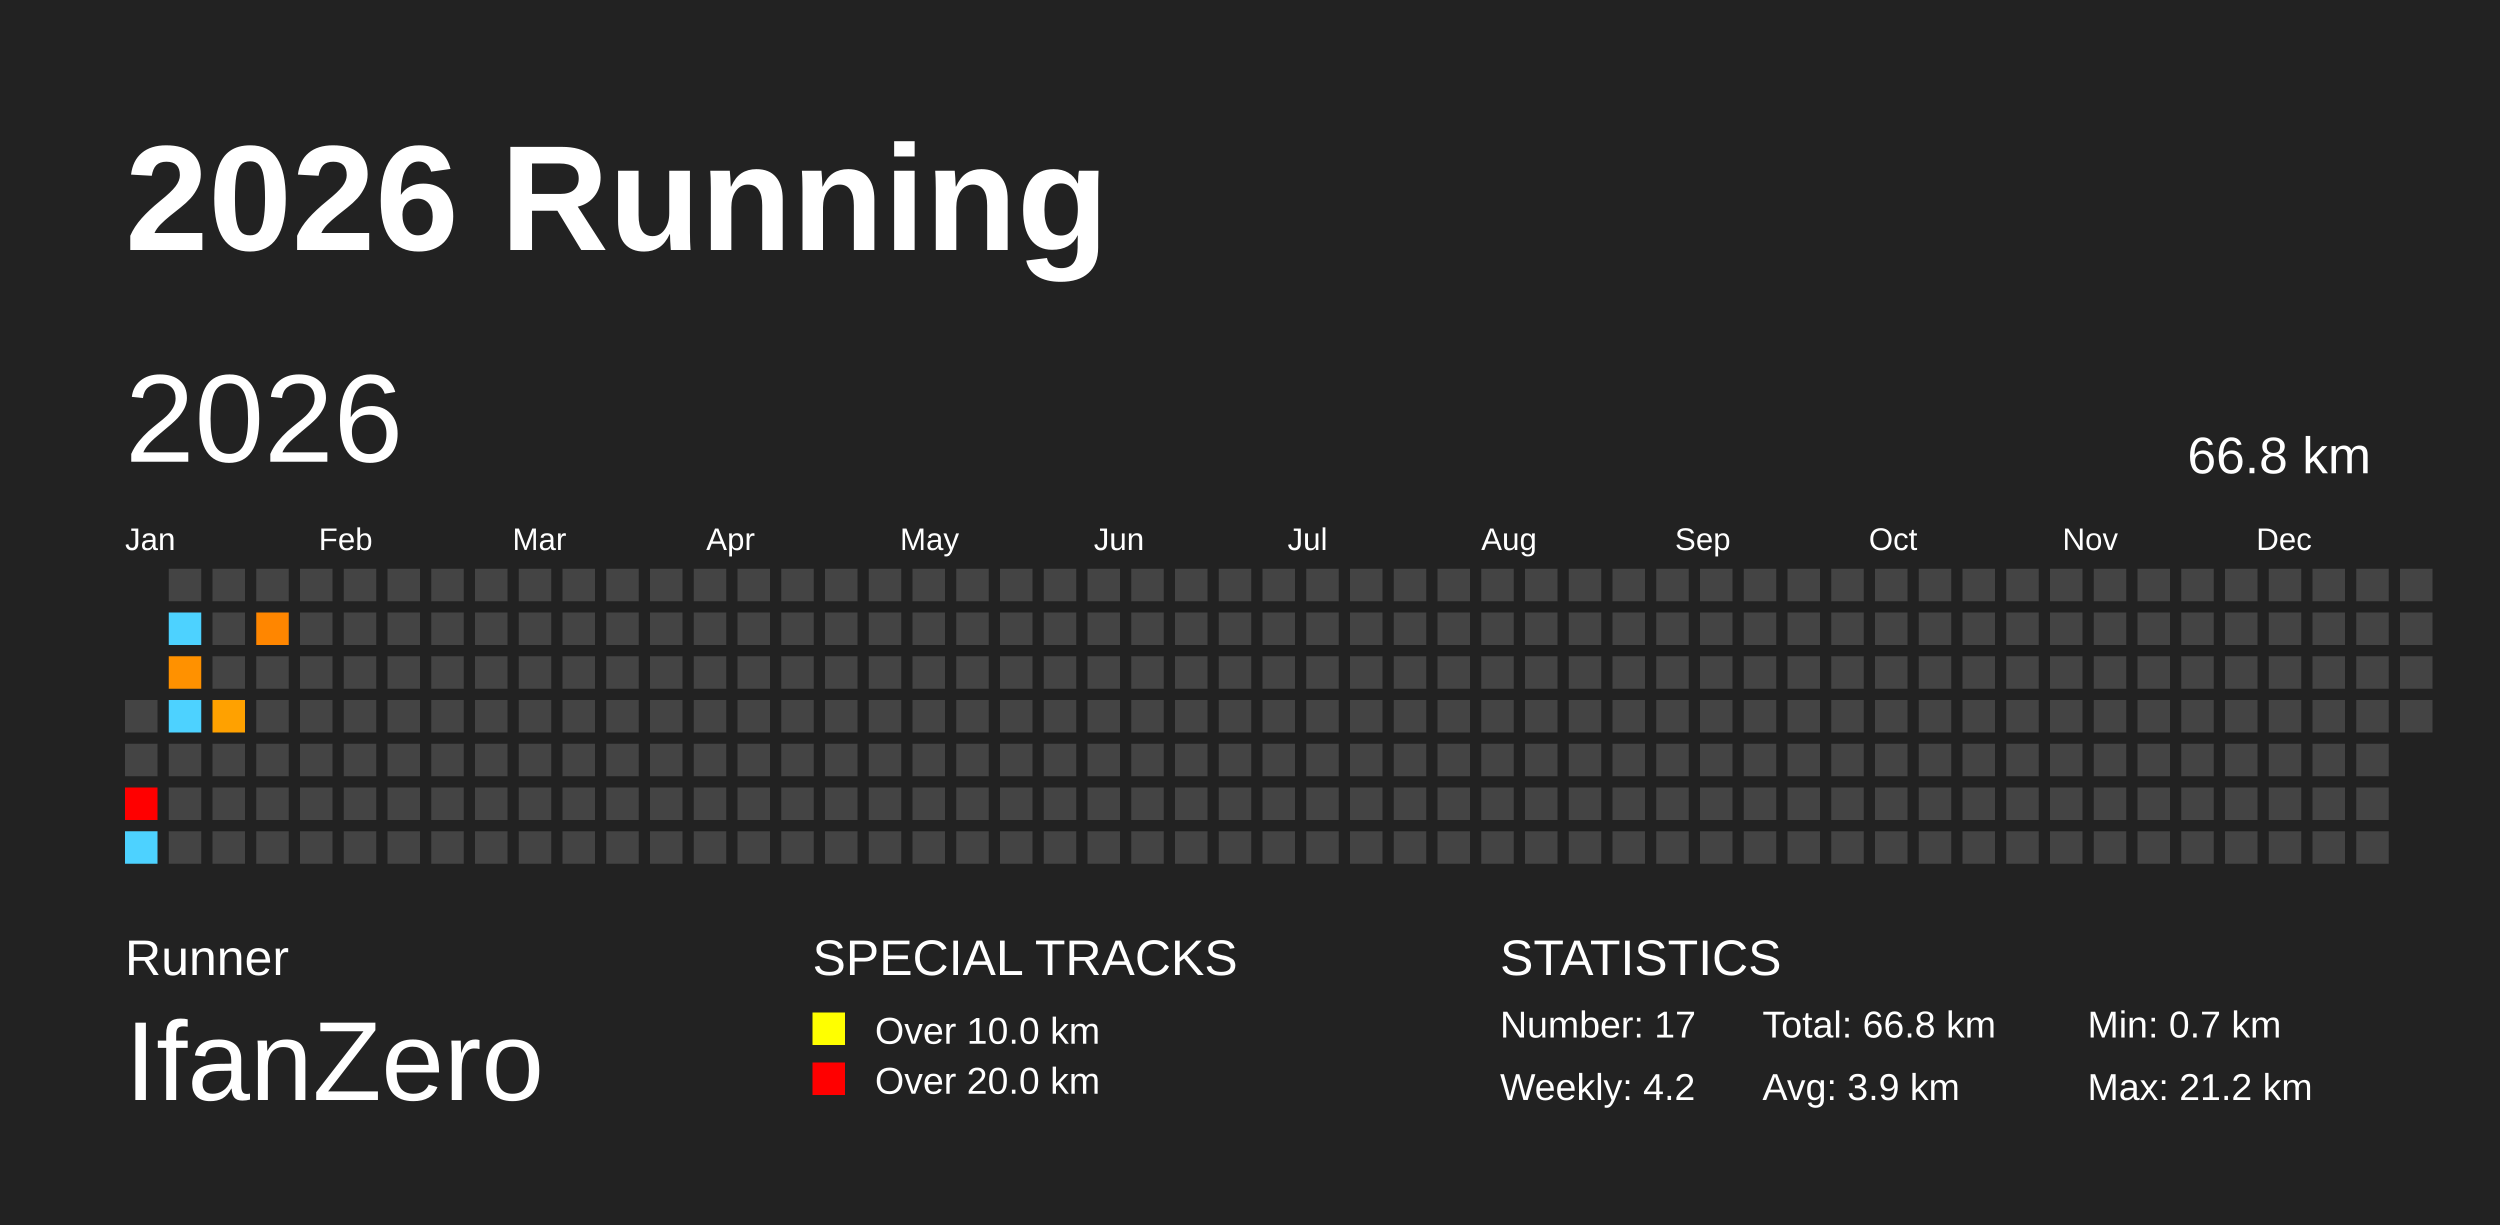
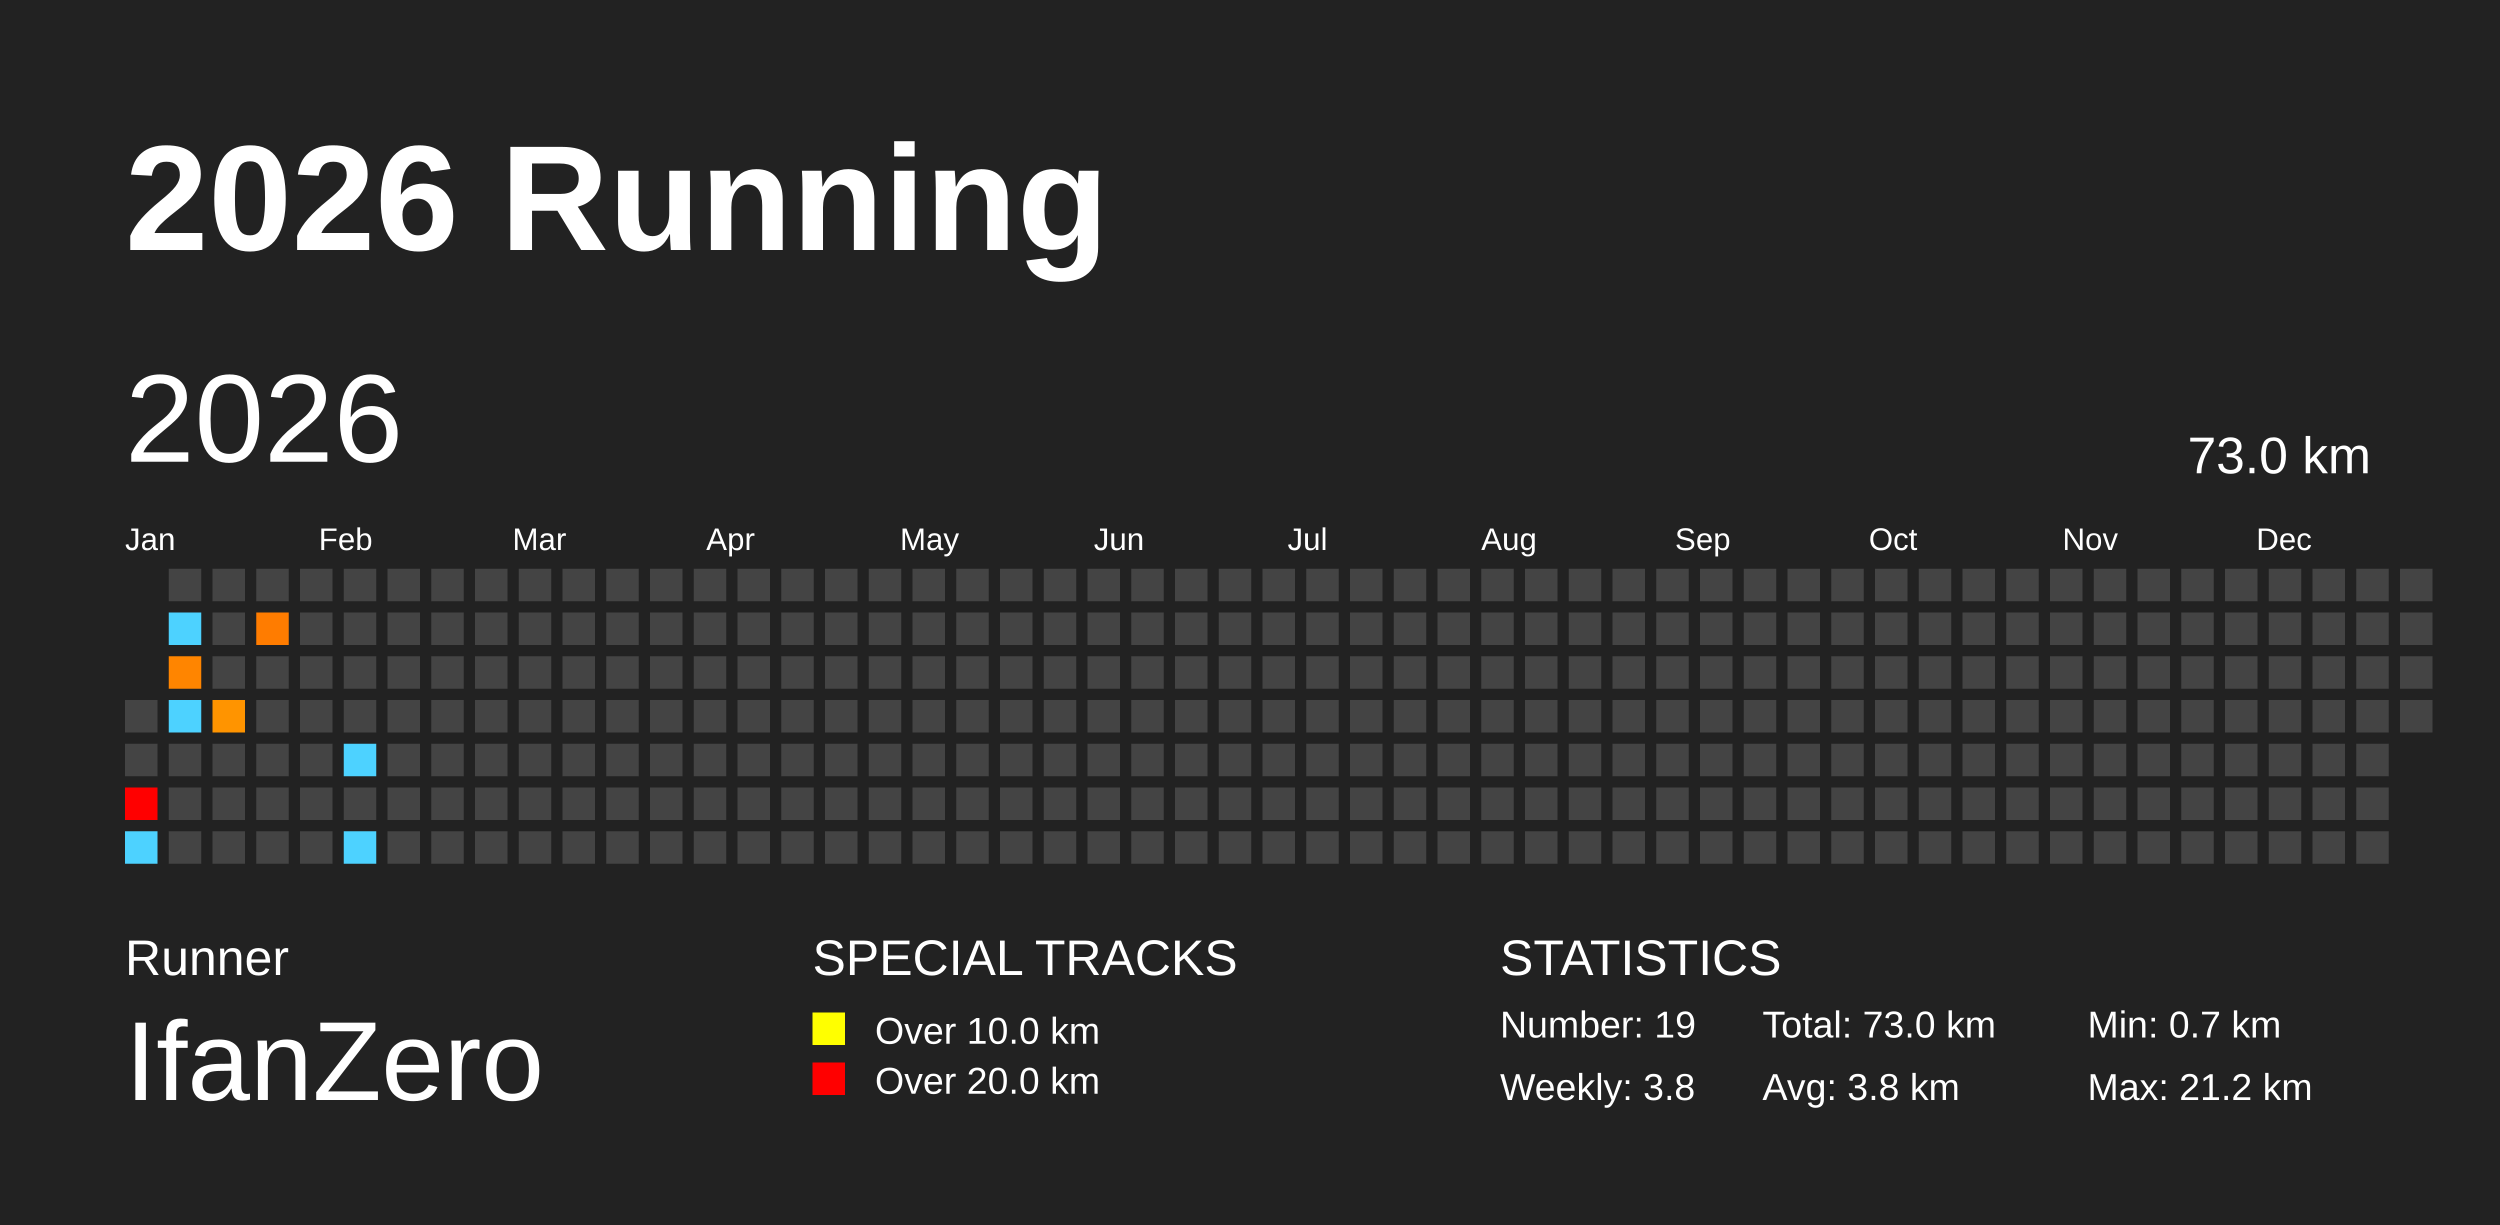
<svg xmlns="http://www.w3.org/2000/svg" baseProfile="full" height="98mm" version="1.1" viewBox="0,0,200,98" width="200mm">
  <defs />
  <rect fill="#222222" height="98" width="200" x="0" y="0" />
  <text fill="#FFFFFF" style="font-size:12px; font-family:Arial; font-weight:bold;" x="10" y="20">2026 Running</text>
  <text fill="#FFFFFF" style="font-size:4px; font-family:Arial" x="10" y="78">Runner</text>
  <text fill="#FFFFFF" style="font-size:9px; font-family:Arial" x="10" y="88">IfanZero</text>
  <text fill="#FFFFFF" style="font-size:4px; font-family:Arial" x="65" y="78">SPECIAL TRACKS</text>
  <rect fill="yellow" height="2.6" width="2.6" x="65" y="81" />
  <text fill="#FFFFFF" style="font-size:3px; font-family:Arial" x="70" y="83.5">Over 10.0 km</text>
  <rect fill="red" height="2.6" width="2.6" x="65" y="85" />
  <text fill="#FFFFFF" style="font-size:3px; font-family:Arial" x="70" y="87.5">Over 20.0 km</text>
  <text fill="#FFFFFF" style="font-size:4px; font-family:Arial" x="120" y="78">STATISTICS</text>
-   <text fill="#FFFFFF" style="font-size:3px; font-family:Arial" x="120" y="83">Number: 17</text>
-   <text fill="#FFFFFF" style="font-size:3px; font-family:Arial" x="120" y="88">Weekly: 4.2</text>
-   <text fill="#FFFFFF" style="font-size:3px; font-family:Arial" x="141" y="83">Total: 66.8 km</text>
-   <text fill="#FFFFFF" style="font-size:3px; font-family:Arial" x="141" y="88">Avg: 3.9 km</text>
+   <text fill="#FFFFFF" style="font-size:3px; font-family:Arial" x="120" y="83">Number: 19</text>
+   <text fill="#FFFFFF" style="font-size:3px; font-family:Arial" x="120" y="88">Weekly: 3.8</text>
+   <text fill="#FFFFFF" style="font-size:3px; font-family:Arial" x="141" y="83">Total: 73.0 km</text>
+   <text fill="#FFFFFF" style="font-size:3px; font-family:Arial" x="141" y="88">Avg: 3.8 km</text>
  <text fill="#FFFFFF" style="font-size:3px; font-family:Arial" x="167" y="83">Min: 0.7 km</text>
  <text fill="#FFFFFF" style="font-size:3px; font-family:Arial" x="167" y="88">Max: 21.2 km</text>
  <text dominant-baseline="hanging" fill="#FFFFFF" style="font-size:10.0px; font-family:Arial;" x="10" y="30">2026</text>
-   <text dominant-baseline="hanging" fill="#FFFFFF" style="font-size:4.125px; font-family:Arial;" x="175" y="35">66.8 km</text>
+   <text dominant-baseline="hanging" fill="#FFFFFF" style="font-size:4.125px; font-family:Arial;" x="175" y="35">73.0 km</text>
  <text fill="#FFFFFF" style="font-size:2.5px; font-family:Arial" x="10.0" y="44">Jan</text>
  <text fill="#FFFFFF" style="font-size:2.5px; font-family:Arial" x="25.5" y="44">Feb</text>
  <text fill="#FFFFFF" style="font-size:2.5px; font-family:Arial" x="41.0" y="44">Mar</text>
  <text fill="#FFFFFF" style="font-size:2.5px; font-family:Arial" x="56.5" y="44">Apr</text>
  <text fill="#FFFFFF" style="font-size:2.5px; font-family:Arial" x="72.0" y="44">May</text>
  <text fill="#FFFFFF" style="font-size:2.5px; font-family:Arial" x="87.5" y="44">Jun</text>
  <text fill="#FFFFFF" style="font-size:2.5px; font-family:Arial" x="103.0" y="44">Jul</text>
  <text fill="#FFFFFF" style="font-size:2.5px; font-family:Arial" x="118.5" y="44">Aug</text>
  <text fill="#FFFFFF" style="font-size:2.5px; font-family:Arial" x="134.0" y="44">Sep</text>
  <text fill="#FFFFFF" style="font-size:2.5px; font-family:Arial" x="149.5" y="44">Oct</text>
  <text fill="#FFFFFF" style="font-size:2.5px; font-family:Arial" x="165.0" y="44">Nov</text>
  <text fill="#FFFFFF" style="font-size:2.5px; font-family:Arial" x="180.5" y="44">Dec</text>
  <rect fill="#444444" height="2.6" width="2.6" x="10.0" y="56.0" />
  <rect fill="#444444" height="2.6" width="2.6" x="10.0" y="59.5" />
  <rect fill="red" height="2.6" width="2.6" x="10.0" y="63.0" />
  <rect fill="#4dd2ff" height="2.6" width="2.6" x="10.0" y="66.5" />
  <rect fill="#444444" height="2.6" width="2.6" x="13.5" y="45.5" />
  <rect fill="#4dd2ff" height="2.6" width="2.6" x="13.5" y="49.0" />
-   <rect fill="#ff9100" height="2.6" width="2.6" x="13.5" y="52.5" />
+   <rect fill="#ff8500" height="2.6" width="2.6" x="13.5" y="52.5" />
  <rect fill="#4dd2ff" height="2.6" width="2.6" x="13.5" y="56.0" />
  <rect fill="#444444" height="2.6" width="2.6" x="13.5" y="59.5" />
  <rect fill="#444444" height="2.6" width="2.6" x="13.5" y="63.0" />
  <rect fill="#444444" height="2.6" width="2.6" x="13.5" y="66.5" />
  <rect fill="#444444" height="2.6" width="2.6" x="17.0" y="45.5" />
  <rect fill="#444444" height="2.6" width="2.6" x="17.0" y="49.0" />
  <rect fill="#444444" height="2.6" width="2.6" x="17.0" y="52.5" />
-   <rect fill="#ffa100" height="2.6" width="2.6" x="17.0" y="56.0" />
+   <rect fill="#ff9400" height="2.6" width="2.6" x="17.0" y="56.0" />
  <rect fill="#444444" height="2.6" width="2.6" x="17.0" y="59.5" />
  <rect fill="#444444" height="2.6" width="2.6" x="17.0" y="63.0" />
  <rect fill="#444444" height="2.6" width="2.6" x="17.0" y="66.5" />
  <rect fill="#444444" height="2.6" width="2.6" x="20.5" y="45.5" />
-   <rect fill="#ff8600" height="2.6" width="2.6" x="20.5" y="49.0" />
+   <rect fill="#ff7c00" height="2.6" width="2.6" x="20.5" y="49.0" />
  <rect fill="#444444" height="2.6" width="2.6" x="20.5" y="52.5" />
  <rect fill="#444444" height="2.6" width="2.6" x="20.5" y="56.0" />
  <rect fill="#444444" height="2.6" width="2.6" x="20.5" y="59.5" />
  <rect fill="#444444" height="2.6" width="2.6" x="20.5" y="63.0" />
  <rect fill="#444444" height="2.6" width="2.6" x="20.5" y="66.5" />
  <rect fill="#444444" height="2.6" width="2.6" x="24.0" y="45.5" />
  <rect fill="#444444" height="2.6" width="2.6" x="24.0" y="49.0" />
  <rect fill="#444444" height="2.6" width="2.6" x="24.0" y="52.5" />
  <rect fill="#444444" height="2.6" width="2.6" x="24.0" y="56.0" />
  <rect fill="#444444" height="2.6" width="2.6" x="24.0" y="59.5" />
  <rect fill="#444444" height="2.6" width="2.6" x="24.0" y="63.0" />
  <rect fill="#444444" height="2.6" width="2.6" x="24.0" y="66.5" />
  <rect fill="#444444" height="2.6" width="2.6" x="27.5" y="45.5" />
  <rect fill="#444444" height="2.6" width="2.6" x="27.5" y="49.0" />
  <rect fill="#444444" height="2.6" width="2.6" x="27.5" y="52.5" />
  <rect fill="#444444" height="2.6" width="2.6" x="27.5" y="56.0" />
-   <rect fill="#444444" height="2.6" width="2.6" x="27.5" y="59.5" />
+   <rect fill="#4dd2ff" height="2.6" width="2.6" x="27.5" y="59.5" />
  <rect fill="#444444" height="2.6" width="2.6" x="27.5" y="63.0" />
-   <rect fill="#444444" height="2.6" width="2.6" x="27.5" y="66.5" />
+   <rect fill="#4dd2ff" height="2.6" width="2.6" x="27.5" y="66.5" />
  <rect fill="#444444" height="2.6" width="2.6" x="31.0" y="45.5" />
  <rect fill="#444444" height="2.6" width="2.6" x="31.0" y="49.0" />
  <rect fill="#444444" height="2.6" width="2.6" x="31.0" y="52.5" />
  <rect fill="#444444" height="2.6" width="2.6" x="31.0" y="56.0" />
  <rect fill="#444444" height="2.6" width="2.6" x="31.0" y="59.5" />
  <rect fill="#444444" height="2.6" width="2.6" x="31.0" y="63.0" />
  <rect fill="#444444" height="2.6" width="2.6" x="31.0" y="66.5" />
  <rect fill="#444444" height="2.6" width="2.6" x="34.5" y="45.5" />
  <rect fill="#444444" height="2.6" width="2.6" x="34.5" y="49.0" />
  <rect fill="#444444" height="2.6" width="2.6" x="34.5" y="52.5" />
  <rect fill="#444444" height="2.6" width="2.6" x="34.5" y="56.0" />
  <rect fill="#444444" height="2.6" width="2.6" x="34.5" y="59.5" />
  <rect fill="#444444" height="2.6" width="2.6" x="34.5" y="63.0" />
  <rect fill="#444444" height="2.6" width="2.6" x="34.5" y="66.5" />
  <rect fill="#444444" height="2.6" width="2.6" x="38.0" y="45.5" />
  <rect fill="#444444" height="2.6" width="2.6" x="38.0" y="49.0" />
  <rect fill="#444444" height="2.6" width="2.6" x="38.0" y="52.5" />
  <rect fill="#444444" height="2.6" width="2.6" x="38.0" y="56.0" />
  <rect fill="#444444" height="2.6" width="2.6" x="38.0" y="59.5" />
  <rect fill="#444444" height="2.6" width="2.6" x="38.0" y="63.0" />
  <rect fill="#444444" height="2.6" width="2.6" x="38.0" y="66.5" />
  <rect fill="#444444" height="2.6" width="2.6" x="41.5" y="45.5" />
  <rect fill="#444444" height="2.6" width="2.6" x="41.5" y="49.0" />
  <rect fill="#444444" height="2.6" width="2.6" x="41.5" y="52.5" />
  <rect fill="#444444" height="2.6" width="2.6" x="41.5" y="56.0" />
  <rect fill="#444444" height="2.6" width="2.6" x="41.5" y="59.5" />
  <rect fill="#444444" height="2.6" width="2.6" x="41.5" y="63.0" />
  <rect fill="#444444" height="2.6" width="2.6" x="41.5" y="66.5" />
  <rect fill="#444444" height="2.6" width="2.6" x="45.0" y="45.5" />
  <rect fill="#444444" height="2.6" width="2.6" x="45.0" y="49.0" />
  <rect fill="#444444" height="2.6" width="2.6" x="45.0" y="52.5" />
  <rect fill="#444444" height="2.6" width="2.6" x="45.0" y="56.0" />
  <rect fill="#444444" height="2.6" width="2.6" x="45.0" y="59.5" />
  <rect fill="#444444" height="2.6" width="2.6" x="45.0" y="63.0" />
  <rect fill="#444444" height="2.6" width="2.6" x="45.0" y="66.5" />
  <rect fill="#444444" height="2.6" width="2.6" x="48.5" y="45.5" />
  <rect fill="#444444" height="2.6" width="2.6" x="48.5" y="49.0" />
  <rect fill="#444444" height="2.6" width="2.6" x="48.5" y="52.5" />
  <rect fill="#444444" height="2.6" width="2.6" x="48.5" y="56.0" />
  <rect fill="#444444" height="2.6" width="2.6" x="48.5" y="59.5" />
  <rect fill="#444444" height="2.6" width="2.6" x="48.5" y="63.0" />
  <rect fill="#444444" height="2.6" width="2.6" x="48.5" y="66.5" />
  <rect fill="#444444" height="2.6" width="2.6" x="52.0" y="45.5" />
  <rect fill="#444444" height="2.6" width="2.6" x="52.0" y="49.0" />
  <rect fill="#444444" height="2.6" width="2.6" x="52.0" y="52.5" />
  <rect fill="#444444" height="2.6" width="2.6" x="52.0" y="56.0" />
  <rect fill="#444444" height="2.6" width="2.6" x="52.0" y="59.5" />
  <rect fill="#444444" height="2.6" width="2.6" x="52.0" y="63.0" />
  <rect fill="#444444" height="2.6" width="2.6" x="52.0" y="66.5" />
  <rect fill="#444444" height="2.6" width="2.6" x="55.5" y="45.5" />
  <rect fill="#444444" height="2.6" width="2.6" x="55.5" y="49.0" />
  <rect fill="#444444" height="2.6" width="2.6" x="55.5" y="52.5" />
  <rect fill="#444444" height="2.6" width="2.6" x="55.5" y="56.0" />
  <rect fill="#444444" height="2.6" width="2.6" x="55.5" y="59.5" />
  <rect fill="#444444" height="2.6" width="2.6" x="55.5" y="63.0" />
  <rect fill="#444444" height="2.6" width="2.6" x="55.5" y="66.5" />
  <rect fill="#444444" height="2.6" width="2.6" x="59.0" y="45.5" />
  <rect fill="#444444" height="2.6" width="2.6" x="59.0" y="49.0" />
  <rect fill="#444444" height="2.6" width="2.6" x="59.0" y="52.5" />
  <rect fill="#444444" height="2.6" width="2.6" x="59.0" y="56.0" />
  <rect fill="#444444" height="2.6" width="2.6" x="59.0" y="59.5" />
  <rect fill="#444444" height="2.6" width="2.6" x="59.0" y="63.0" />
  <rect fill="#444444" height="2.6" width="2.6" x="59.0" y="66.5" />
  <rect fill="#444444" height="2.6" width="2.6" x="62.5" y="45.5" />
  <rect fill="#444444" height="2.6" width="2.6" x="62.5" y="49.0" />
  <rect fill="#444444" height="2.6" width="2.6" x="62.5" y="52.5" />
  <rect fill="#444444" height="2.6" width="2.6" x="62.5" y="56.0" />
  <rect fill="#444444" height="2.6" width="2.6" x="62.5" y="59.5" />
  <rect fill="#444444" height="2.6" width="2.6" x="62.5" y="63.0" />
  <rect fill="#444444" height="2.6" width="2.6" x="62.5" y="66.5" />
  <rect fill="#444444" height="2.6" width="2.6" x="66.0" y="45.5" />
  <rect fill="#444444" height="2.6" width="2.6" x="66.0" y="49.0" />
  <rect fill="#444444" height="2.6" width="2.6" x="66.0" y="52.5" />
  <rect fill="#444444" height="2.6" width="2.6" x="66.0" y="56.0" />
  <rect fill="#444444" height="2.6" width="2.6" x="66.0" y="59.5" />
  <rect fill="#444444" height="2.6" width="2.6" x="66.0" y="63.0" />
  <rect fill="#444444" height="2.6" width="2.6" x="66.0" y="66.5" />
  <rect fill="#444444" height="2.6" width="2.6" x="69.5" y="45.5" />
  <rect fill="#444444" height="2.6" width="2.6" x="69.5" y="49.0" />
  <rect fill="#444444" height="2.6" width="2.6" x="69.5" y="52.5" />
  <rect fill="#444444" height="2.6" width="2.6" x="69.5" y="56.0" />
  <rect fill="#444444" height="2.6" width="2.6" x="69.5" y="59.5" />
  <rect fill="#444444" height="2.6" width="2.6" x="69.5" y="63.0" />
  <rect fill="#444444" height="2.6" width="2.6" x="69.5" y="66.5" />
  <rect fill="#444444" height="2.6" width="2.6" x="73.0" y="45.5" />
  <rect fill="#444444" height="2.6" width="2.6" x="73.0" y="49.0" />
  <rect fill="#444444" height="2.6" width="2.6" x="73.0" y="52.5" />
  <rect fill="#444444" height="2.6" width="2.6" x="73.0" y="56.0" />
  <rect fill="#444444" height="2.6" width="2.6" x="73.0" y="59.5" />
  <rect fill="#444444" height="2.6" width="2.6" x="73.0" y="63.0" />
  <rect fill="#444444" height="2.6" width="2.6" x="73.0" y="66.5" />
  <rect fill="#444444" height="2.6" width="2.6" x="76.5" y="45.5" />
  <rect fill="#444444" height="2.6" width="2.6" x="76.5" y="49.0" />
  <rect fill="#444444" height="2.6" width="2.6" x="76.5" y="52.5" />
  <rect fill="#444444" height="2.6" width="2.6" x="76.5" y="56.0" />
  <rect fill="#444444" height="2.6" width="2.6" x="76.5" y="59.5" />
  <rect fill="#444444" height="2.6" width="2.6" x="76.5" y="63.0" />
  <rect fill="#444444" height="2.6" width="2.6" x="76.5" y="66.5" />
  <rect fill="#444444" height="2.6" width="2.6" x="80.0" y="45.5" />
  <rect fill="#444444" height="2.6" width="2.6" x="80.0" y="49.0" />
  <rect fill="#444444" height="2.6" width="2.6" x="80.0" y="52.5" />
  <rect fill="#444444" height="2.6" width="2.6" x="80.0" y="56.0" />
  <rect fill="#444444" height="2.6" width="2.6" x="80.0" y="59.5" />
  <rect fill="#444444" height="2.6" width="2.6" x="80.0" y="63.0" />
  <rect fill="#444444" height="2.6" width="2.6" x="80.0" y="66.5" />
  <rect fill="#444444" height="2.6" width="2.6" x="83.5" y="45.5" />
  <rect fill="#444444" height="2.6" width="2.6" x="83.5" y="49.0" />
  <rect fill="#444444" height="2.6" width="2.6" x="83.5" y="52.5" />
  <rect fill="#444444" height="2.6" width="2.6" x="83.5" y="56.0" />
  <rect fill="#444444" height="2.6" width="2.6" x="83.5" y="59.5" />
  <rect fill="#444444" height="2.6" width="2.6" x="83.5" y="63.0" />
  <rect fill="#444444" height="2.6" width="2.6" x="83.5" y="66.5" />
  <rect fill="#444444" height="2.6" width="2.6" x="87.0" y="45.5" />
  <rect fill="#444444" height="2.6" width="2.6" x="87.0" y="49.0" />
  <rect fill="#444444" height="2.6" width="2.6" x="87.0" y="52.5" />
  <rect fill="#444444" height="2.6" width="2.6" x="87.0" y="56.0" />
  <rect fill="#444444" height="2.6" width="2.6" x="87.0" y="59.5" />
  <rect fill="#444444" height="2.6" width="2.6" x="87.0" y="63.0" />
  <rect fill="#444444" height="2.6" width="2.6" x="87.0" y="66.5" />
  <rect fill="#444444" height="2.6" width="2.6" x="90.5" y="45.5" />
  <rect fill="#444444" height="2.6" width="2.6" x="90.5" y="49.0" />
  <rect fill="#444444" height="2.6" width="2.6" x="90.5" y="52.5" />
  <rect fill="#444444" height="2.6" width="2.6" x="90.5" y="56.0" />
  <rect fill="#444444" height="2.6" width="2.6" x="90.5" y="59.5" />
  <rect fill="#444444" height="2.6" width="2.6" x="90.5" y="63.0" />
  <rect fill="#444444" height="2.6" width="2.6" x="90.5" y="66.5" />
  <rect fill="#444444" height="2.6" width="2.6" x="94.0" y="45.5" />
  <rect fill="#444444" height="2.6" width="2.6" x="94.0" y="49.0" />
  <rect fill="#444444" height="2.6" width="2.6" x="94.0" y="52.5" />
  <rect fill="#444444" height="2.6" width="2.6" x="94.0" y="56.0" />
  <rect fill="#444444" height="2.6" width="2.6" x="94.0" y="59.5" />
  <rect fill="#444444" height="2.6" width="2.6" x="94.0" y="63.0" />
  <rect fill="#444444" height="2.6" width="2.6" x="94.0" y="66.5" />
  <rect fill="#444444" height="2.6" width="2.6" x="97.5" y="45.5" />
  <rect fill="#444444" height="2.6" width="2.6" x="97.5" y="49.0" />
  <rect fill="#444444" height="2.6" width="2.6" x="97.5" y="52.5" />
  <rect fill="#444444" height="2.6" width="2.6" x="97.5" y="56.0" />
  <rect fill="#444444" height="2.6" width="2.6" x="97.5" y="59.5" />
  <rect fill="#444444" height="2.6" width="2.6" x="97.5" y="63.0" />
  <rect fill="#444444" height="2.6" width="2.6" x="97.5" y="66.5" />
  <rect fill="#444444" height="2.6" width="2.6" x="101.0" y="45.5" />
  <rect fill="#444444" height="2.6" width="2.6" x="101.0" y="49.0" />
  <rect fill="#444444" height="2.6" width="2.6" x="101.0" y="52.5" />
  <rect fill="#444444" height="2.6" width="2.6" x="101.0" y="56.0" />
  <rect fill="#444444" height="2.6" width="2.6" x="101.0" y="59.5" />
  <rect fill="#444444" height="2.6" width="2.6" x="101.0" y="63.0" />
  <rect fill="#444444" height="2.6" width="2.6" x="101.0" y="66.5" />
  <rect fill="#444444" height="2.6" width="2.6" x="104.5" y="45.5" />
  <rect fill="#444444" height="2.6" width="2.6" x="104.5" y="49.0" />
  <rect fill="#444444" height="2.6" width="2.6" x="104.5" y="52.5" />
  <rect fill="#444444" height="2.6" width="2.6" x="104.5" y="56.0" />
  <rect fill="#444444" height="2.6" width="2.6" x="104.5" y="59.5" />
  <rect fill="#444444" height="2.6" width="2.6" x="104.5" y="63.0" />
  <rect fill="#444444" height="2.6" width="2.6" x="104.5" y="66.5" />
  <rect fill="#444444" height="2.6" width="2.6" x="108.0" y="45.5" />
  <rect fill="#444444" height="2.6" width="2.6" x="108.0" y="49.0" />
  <rect fill="#444444" height="2.6" width="2.6" x="108.0" y="52.5" />
  <rect fill="#444444" height="2.6" width="2.6" x="108.0" y="56.0" />
  <rect fill="#444444" height="2.6" width="2.6" x="108.0" y="59.5" />
  <rect fill="#444444" height="2.6" width="2.6" x="108.0" y="63.0" />
  <rect fill="#444444" height="2.6" width="2.6" x="108.0" y="66.5" />
  <rect fill="#444444" height="2.6" width="2.6" x="111.5" y="45.5" />
  <rect fill="#444444" height="2.6" width="2.6" x="111.5" y="49.0" />
  <rect fill="#444444" height="2.6" width="2.6" x="111.5" y="52.5" />
  <rect fill="#444444" height="2.6" width="2.6" x="111.5" y="56.0" />
  <rect fill="#444444" height="2.6" width="2.6" x="111.5" y="59.5" />
  <rect fill="#444444" height="2.6" width="2.6" x="111.5" y="63.0" />
  <rect fill="#444444" height="2.6" width="2.6" x="111.5" y="66.5" />
  <rect fill="#444444" height="2.6" width="2.6" x="115.0" y="45.5" />
  <rect fill="#444444" height="2.6" width="2.6" x="115.0" y="49.0" />
  <rect fill="#444444" height="2.6" width="2.6" x="115.0" y="52.5" />
  <rect fill="#444444" height="2.6" width="2.6" x="115.0" y="56.0" />
  <rect fill="#444444" height="2.6" width="2.6" x="115.0" y="59.5" />
  <rect fill="#444444" height="2.6" width="2.6" x="115.0" y="63.0" />
  <rect fill="#444444" height="2.6" width="2.6" x="115.0" y="66.5" />
  <rect fill="#444444" height="2.6" width="2.6" x="118.5" y="45.5" />
  <rect fill="#444444" height="2.6" width="2.6" x="118.5" y="49.0" />
  <rect fill="#444444" height="2.6" width="2.6" x="118.5" y="52.5" />
  <rect fill="#444444" height="2.6" width="2.6" x="118.5" y="56.0" />
  <rect fill="#444444" height="2.6" width="2.6" x="118.5" y="59.5" />
  <rect fill="#444444" height="2.6" width="2.6" x="118.5" y="63.0" />
  <rect fill="#444444" height="2.6" width="2.6" x="118.5" y="66.5" />
  <rect fill="#444444" height="2.6" width="2.6" x="122.0" y="45.5" />
  <rect fill="#444444" height="2.6" width="2.6" x="122.0" y="49.0" />
  <rect fill="#444444" height="2.6" width="2.6" x="122.0" y="52.5" />
  <rect fill="#444444" height="2.6" width="2.6" x="122.0" y="56.0" />
  <rect fill="#444444" height="2.6" width="2.6" x="122.0" y="59.5" />
  <rect fill="#444444" height="2.6" width="2.6" x="122.0" y="63.0" />
  <rect fill="#444444" height="2.6" width="2.6" x="122.0" y="66.5" />
  <rect fill="#444444" height="2.6" width="2.6" x="125.5" y="45.5" />
  <rect fill="#444444" height="2.6" width="2.6" x="125.5" y="49.0" />
  <rect fill="#444444" height="2.6" width="2.6" x="125.5" y="52.5" />
  <rect fill="#444444" height="2.6" width="2.6" x="125.5" y="56.0" />
  <rect fill="#444444" height="2.6" width="2.6" x="125.5" y="59.5" />
  <rect fill="#444444" height="2.6" width="2.6" x="125.5" y="63.0" />
  <rect fill="#444444" height="2.6" width="2.6" x="125.5" y="66.5" />
  <rect fill="#444444" height="2.6" width="2.6" x="129.0" y="45.5" />
  <rect fill="#444444" height="2.6" width="2.6" x="129.0" y="49.0" />
  <rect fill="#444444" height="2.6" width="2.6" x="129.0" y="52.5" />
  <rect fill="#444444" height="2.6" width="2.6" x="129.0" y="56.0" />
  <rect fill="#444444" height="2.6" width="2.6" x="129.0" y="59.5" />
  <rect fill="#444444" height="2.6" width="2.6" x="129.0" y="63.0" />
  <rect fill="#444444" height="2.6" width="2.6" x="129.0" y="66.5" />
  <rect fill="#444444" height="2.6" width="2.6" x="132.5" y="45.5" />
  <rect fill="#444444" height="2.6" width="2.6" x="132.5" y="49.0" />
  <rect fill="#444444" height="2.6" width="2.6" x="132.5" y="52.5" />
  <rect fill="#444444" height="2.6" width="2.6" x="132.5" y="56.0" />
  <rect fill="#444444" height="2.6" width="2.6" x="132.5" y="59.5" />
  <rect fill="#444444" height="2.6" width="2.6" x="132.5" y="63.0" />
  <rect fill="#444444" height="2.6" width="2.6" x="132.5" y="66.5" />
  <rect fill="#444444" height="2.6" width="2.6" x="136.0" y="45.5" />
  <rect fill="#444444" height="2.6" width="2.6" x="136.0" y="49.0" />
  <rect fill="#444444" height="2.6" width="2.6" x="136.0" y="52.5" />
  <rect fill="#444444" height="2.6" width="2.6" x="136.0" y="56.0" />
  <rect fill="#444444" height="2.6" width="2.6" x="136.0" y="59.5" />
  <rect fill="#444444" height="2.6" width="2.6" x="136.0" y="63.0" />
  <rect fill="#444444" height="2.6" width="2.6" x="136.0" y="66.5" />
  <rect fill="#444444" height="2.6" width="2.6" x="139.5" y="45.5" />
  <rect fill="#444444" height="2.6" width="2.6" x="139.5" y="49.0" />
  <rect fill="#444444" height="2.6" width="2.6" x="139.5" y="52.5" />
  <rect fill="#444444" height="2.6" width="2.6" x="139.5" y="56.0" />
  <rect fill="#444444" height="2.6" width="2.6" x="139.5" y="59.5" />
  <rect fill="#444444" height="2.6" width="2.6" x="139.5" y="63.0" />
  <rect fill="#444444" height="2.6" width="2.6" x="139.5" y="66.5" />
  <rect fill="#444444" height="2.6" width="2.6" x="143.0" y="45.5" />
  <rect fill="#444444" height="2.6" width="2.6" x="143.0" y="49.0" />
  <rect fill="#444444" height="2.6" width="2.6" x="143.0" y="52.5" />
  <rect fill="#444444" height="2.6" width="2.6" x="143.0" y="56.0" />
  <rect fill="#444444" height="2.6" width="2.6" x="143.0" y="59.5" />
  <rect fill="#444444" height="2.6" width="2.6" x="143.0" y="63.0" />
  <rect fill="#444444" height="2.6" width="2.6" x="143.0" y="66.5" />
  <rect fill="#444444" height="2.6" width="2.6" x="146.5" y="45.5" />
  <rect fill="#444444" height="2.6" width="2.6" x="146.5" y="49.0" />
  <rect fill="#444444" height="2.6" width="2.6" x="146.5" y="52.5" />
  <rect fill="#444444" height="2.6" width="2.6" x="146.5" y="56.0" />
  <rect fill="#444444" height="2.6" width="2.6" x="146.5" y="59.5" />
  <rect fill="#444444" height="2.6" width="2.6" x="146.5" y="63.0" />
  <rect fill="#444444" height="2.6" width="2.6" x="146.5" y="66.5" />
  <rect fill="#444444" height="2.6" width="2.6" x="150.0" y="45.5" />
  <rect fill="#444444" height="2.6" width="2.6" x="150.0" y="49.0" />
  <rect fill="#444444" height="2.6" width="2.6" x="150.0" y="52.5" />
  <rect fill="#444444" height="2.6" width="2.6" x="150.0" y="56.0" />
  <rect fill="#444444" height="2.6" width="2.6" x="150.0" y="59.5" />
  <rect fill="#444444" height="2.6" width="2.6" x="150.0" y="63.0" />
  <rect fill="#444444" height="2.6" width="2.6" x="150.0" y="66.5" />
  <rect fill="#444444" height="2.6" width="2.6" x="153.5" y="45.5" />
  <rect fill="#444444" height="2.6" width="2.6" x="153.5" y="49.0" />
  <rect fill="#444444" height="2.6" width="2.6" x="153.5" y="52.5" />
  <rect fill="#444444" height="2.6" width="2.6" x="153.5" y="56.0" />
  <rect fill="#444444" height="2.6" width="2.6" x="153.5" y="59.5" />
  <rect fill="#444444" height="2.6" width="2.6" x="153.5" y="63.0" />
  <rect fill="#444444" height="2.6" width="2.6" x="153.5" y="66.5" />
  <rect fill="#444444" height="2.6" width="2.6" x="157.0" y="45.5" />
  <rect fill="#444444" height="2.6" width="2.6" x="157.0" y="49.0" />
  <rect fill="#444444" height="2.6" width="2.6" x="157.0" y="52.5" />
  <rect fill="#444444" height="2.6" width="2.6" x="157.0" y="56.0" />
  <rect fill="#444444" height="2.6" width="2.6" x="157.0" y="59.5" />
  <rect fill="#444444" height="2.6" width="2.6" x="157.0" y="63.0" />
  <rect fill="#444444" height="2.6" width="2.6" x="157.0" y="66.5" />
  <rect fill="#444444" height="2.6" width="2.6" x="160.5" y="45.5" />
  <rect fill="#444444" height="2.6" width="2.6" x="160.5" y="49.0" />
  <rect fill="#444444" height="2.6" width="2.6" x="160.5" y="52.5" />
  <rect fill="#444444" height="2.6" width="2.6" x="160.5" y="56.0" />
  <rect fill="#444444" height="2.6" width="2.6" x="160.5" y="59.5" />
  <rect fill="#444444" height="2.6" width="2.6" x="160.5" y="63.0" />
  <rect fill="#444444" height="2.6" width="2.6" x="160.5" y="66.5" />
  <rect fill="#444444" height="2.6" width="2.6" x="164.0" y="45.5" />
  <rect fill="#444444" height="2.6" width="2.6" x="164.0" y="49.0" />
  <rect fill="#444444" height="2.6" width="2.6" x="164.0" y="52.5" />
  <rect fill="#444444" height="2.6" width="2.6" x="164.0" y="56.0" />
  <rect fill="#444444" height="2.6" width="2.6" x="164.0" y="59.5" />
  <rect fill="#444444" height="2.6" width="2.6" x="164.0" y="63.0" />
  <rect fill="#444444" height="2.6" width="2.6" x="164.0" y="66.5" />
  <rect fill="#444444" height="2.6" width="2.6" x="167.5" y="45.5" />
  <rect fill="#444444" height="2.6" width="2.6" x="167.5" y="49.0" />
  <rect fill="#444444" height="2.6" width="2.6" x="167.5" y="52.5" />
  <rect fill="#444444" height="2.6" width="2.6" x="167.5" y="56.0" />
  <rect fill="#444444" height="2.6" width="2.6" x="167.5" y="59.5" />
  <rect fill="#444444" height="2.6" width="2.6" x="167.5" y="63.0" />
  <rect fill="#444444" height="2.6" width="2.6" x="167.5" y="66.5" />
  <rect fill="#444444" height="2.6" width="2.6" x="171.0" y="45.5" />
  <rect fill="#444444" height="2.6" width="2.6" x="171.0" y="49.0" />
  <rect fill="#444444" height="2.6" width="2.6" x="171.0" y="52.5" />
  <rect fill="#444444" height="2.6" width="2.6" x="171.0" y="56.0" />
  <rect fill="#444444" height="2.6" width="2.6" x="171.0" y="59.5" />
  <rect fill="#444444" height="2.6" width="2.6" x="171.0" y="63.0" />
  <rect fill="#444444" height="2.6" width="2.6" x="171.0" y="66.5" />
  <rect fill="#444444" height="2.6" width="2.6" x="174.5" y="45.5" />
  <rect fill="#444444" height="2.6" width="2.6" x="174.5" y="49.0" />
  <rect fill="#444444" height="2.6" width="2.6" x="174.5" y="52.5" />
  <rect fill="#444444" height="2.6" width="2.6" x="174.5" y="56.0" />
  <rect fill="#444444" height="2.6" width="2.6" x="174.5" y="59.5" />
  <rect fill="#444444" height="2.6" width="2.6" x="174.5" y="63.0" />
  <rect fill="#444444" height="2.6" width="2.6" x="174.5" y="66.5" />
  <rect fill="#444444" height="2.6" width="2.6" x="178.0" y="45.5" />
  <rect fill="#444444" height="2.6" width="2.6" x="178.0" y="49.0" />
  <rect fill="#444444" height="2.6" width="2.6" x="178.0" y="52.5" />
  <rect fill="#444444" height="2.6" width="2.6" x="178.0" y="56.0" />
  <rect fill="#444444" height="2.6" width="2.6" x="178.0" y="59.5" />
  <rect fill="#444444" height="2.6" width="2.6" x="178.0" y="63.0" />
  <rect fill="#444444" height="2.6" width="2.6" x="178.0" y="66.5" />
  <rect fill="#444444" height="2.6" width="2.6" x="181.5" y="45.5" />
  <rect fill="#444444" height="2.6" width="2.6" x="181.5" y="49.0" />
  <rect fill="#444444" height="2.6" width="2.6" x="181.5" y="52.5" />
  <rect fill="#444444" height="2.6" width="2.6" x="181.5" y="56.0" />
  <rect fill="#444444" height="2.6" width="2.6" x="181.5" y="59.5" />
  <rect fill="#444444" height="2.6" width="2.6" x="181.5" y="63.0" />
  <rect fill="#444444" height="2.6" width="2.6" x="181.5" y="66.5" />
  <rect fill="#444444" height="2.6" width="2.6" x="185.0" y="45.5" />
  <rect fill="#444444" height="2.6" width="2.6" x="185.0" y="49.0" />
  <rect fill="#444444" height="2.6" width="2.6" x="185.0" y="52.5" />
  <rect fill="#444444" height="2.6" width="2.6" x="185.0" y="56.0" />
  <rect fill="#444444" height="2.6" width="2.6" x="185.0" y="59.5" />
  <rect fill="#444444" height="2.6" width="2.6" x="185.0" y="63.0" />
  <rect fill="#444444" height="2.6" width="2.6" x="185.0" y="66.5" />
  <rect fill="#444444" height="2.6" width="2.6" x="188.5" y="45.5" />
  <rect fill="#444444" height="2.6" width="2.6" x="188.5" y="49.0" />
  <rect fill="#444444" height="2.6" width="2.6" x="188.5" y="52.5" />
  <rect fill="#444444" height="2.6" width="2.6" x="188.5" y="56.0" />
  <rect fill="#444444" height="2.6" width="2.6" x="188.5" y="59.5" />
  <rect fill="#444444" height="2.6" width="2.6" x="188.5" y="63.0" />
  <rect fill="#444444" height="2.6" width="2.6" x="188.5" y="66.5" />
  <rect fill="#444444" height="2.6" width="2.6" x="192.0" y="45.5" />
  <rect fill="#444444" height="2.6" width="2.6" x="192.0" y="49.0" />
  <rect fill="#444444" height="2.6" width="2.6" x="192.0" y="52.5" />
  <rect fill="#444444" height="2.6" width="2.6" x="192.0" y="56.0" />
</svg>
